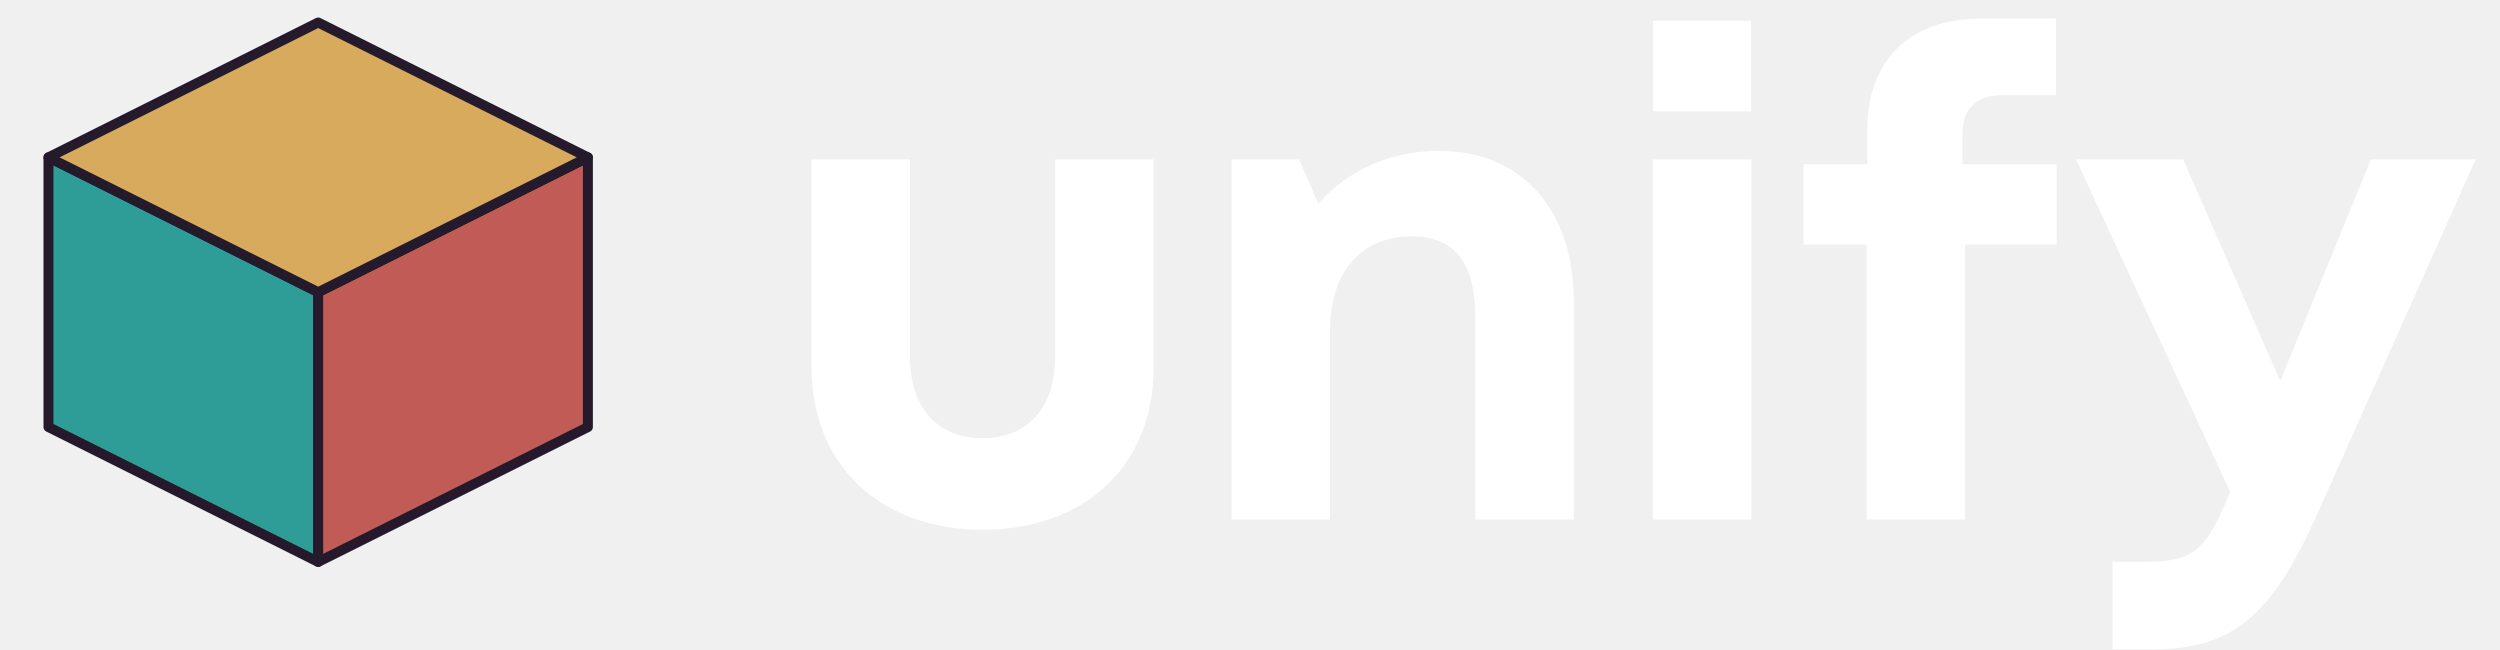
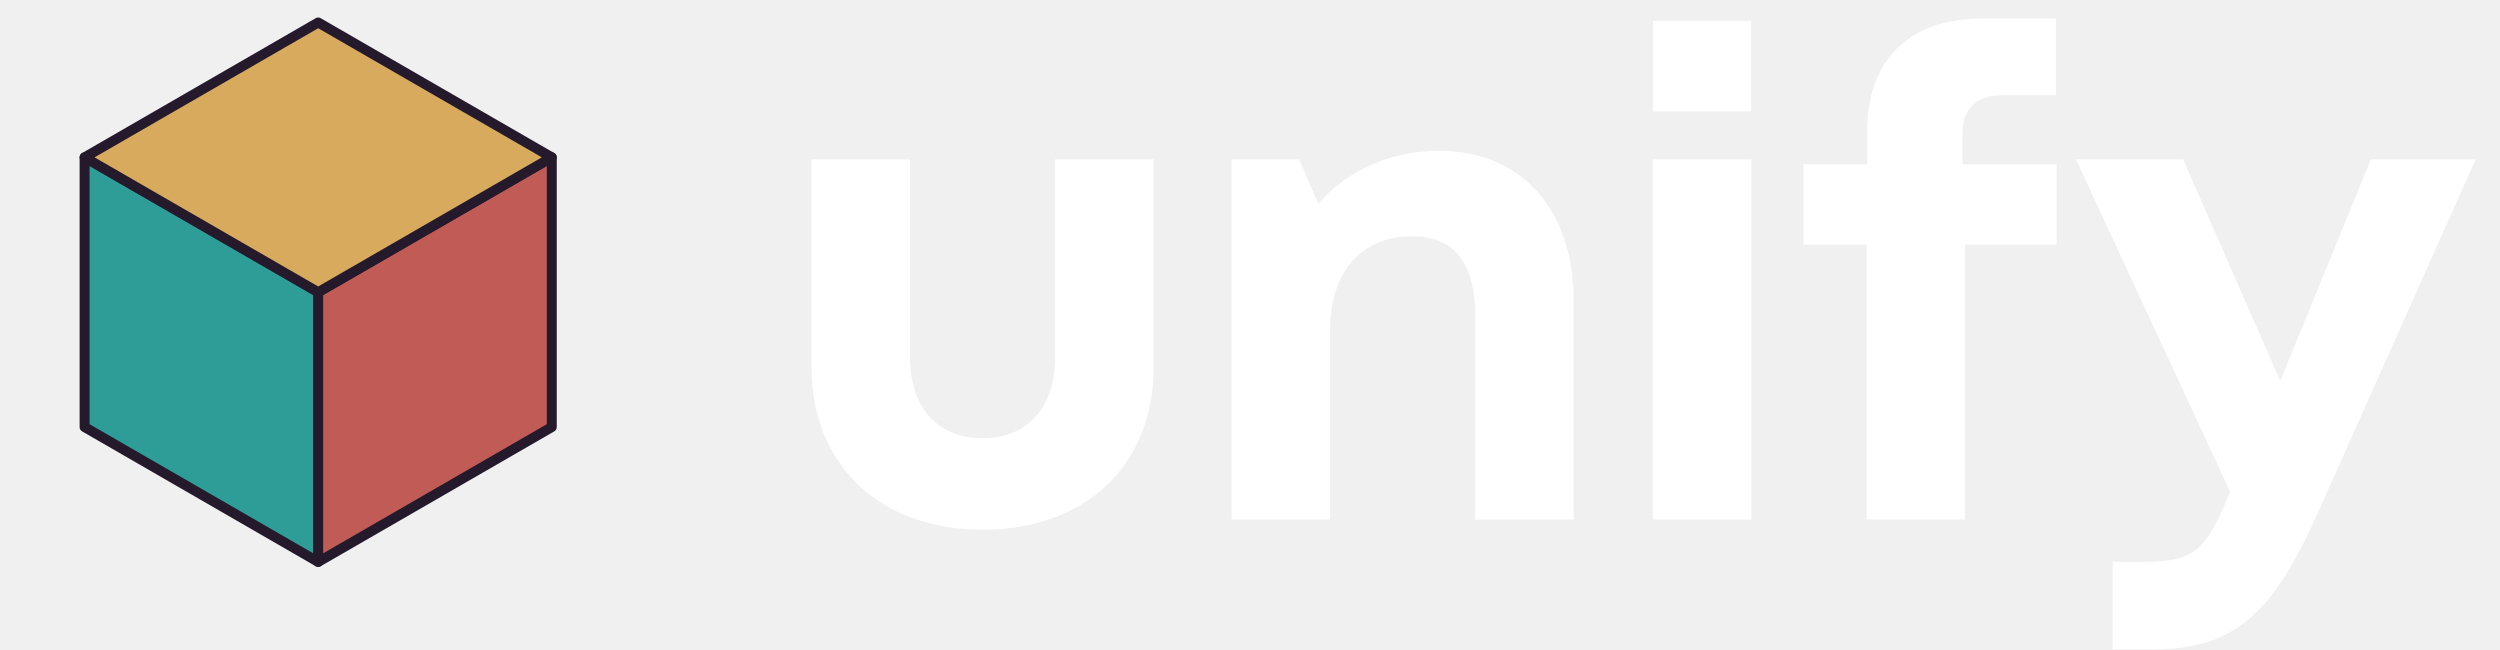
<svg xmlns="http://www.w3.org/2000/svg" width="77" height="20" viewBox="0 0 77 20" fill="none">
  <g clip-path="url(#clip0_613_12580)">
    <path d="M24.994 11.318V4.909H28.026V10.977C28.026 12.555 28.87 13.496 30.271 13.496C31.672 13.496 32.499 12.534 32.499 10.977V4.909H35.532V11.318C35.532 14.314 33.443 16.316 30.272 16.316C27.1 16.316 24.995 14.314 24.995 11.318H24.994Z" fill="#FFFFFF" />
    <path d="M48.471 9.279V16.002H45.439V9.765C45.439 8.088 44.795 7.279 43.483 7.279C41.92 7.279 40.966 8.387 40.966 10.171V16.001H37.934V4.909H40.014L40.605 6.28C41.454 5.28 42.794 4.646 44.321 4.646C46.877 4.646 48.471 6.471 48.471 9.279H48.471Z" fill="#FFFFFF" />
    <path d="M50.908 4.909H53.941V16.002H50.908V4.909ZM50.914 0.642H53.934V3.43H50.914V0.642Z" fill="#FFFFFF" />
    <path d="M63.344 7.531H60.524V16.002H57.492V7.531H55.549V5.059H57.508V4.054C57.508 1.931 58.711 0.571 61.067 0.571H63.323V2.932H61.675C60.877 2.932 60.444 3.339 60.444 4.129V5.059H63.344V7.531H63.344Z" fill="#FFFFFF" />
    <path d="M76.25 4.909L71.362 15.854C70.017 18.86 68.836 20 66.319 20H65.069V17.303H66.118C67.58 17.303 67.96 16.918 68.648 15.242L68.691 15.152L63.94 4.909H67.24L70.231 11.733L73.024 4.909H76.249H76.25Z" fill="#FFFFFF" />
    <g transform="translate(9.8 9) scale(0.118)">
-       <polygon points="-70.4,-35.2 0,0 0,70.4 -70.4,35.2" fill="#2f9d97" stroke="#241a2b" stroke-width="2.6" stroke-linejoin="round" />
-       <polygon points="70.4,-35.2 0,0 0,70.4 70.4,35.2" fill="#c15b56" stroke="#241a2b" stroke-width="2.6" stroke-linejoin="round" />
-       <polygon points="0,-70.4 70.4,-35.2 0,0 -70.4,-35.2" fill="#d7aa5d" stroke="#241a2b" stroke-width="2.6" stroke-linejoin="round" />
+       <polygon points="-60.97,-35.2 0,0 0,70.4 -60.97,35.2" fill="#2f9d97" stroke="#241a2b" stroke-width="2.6" stroke-linejoin="round" />
+       <polygon points="60.97,-35.2 0,0 0,70.4 60.97,35.2" fill="#c15b56" stroke="#241a2b" stroke-width="2.6" stroke-linejoin="round" />
+       <polygon points="0,-70.4 60.97,-35.2 0,0 -60.97,-35.2" fill="#d7aa5d" stroke="#241a2b" stroke-width="2.6" stroke-linejoin="round" />
    </g>
  </g>
  <defs>
    <clipPath id="clip0_613_12580">
      <rect width="76.25" height="20" />
    </clipPath>
  </defs>
</svg>
